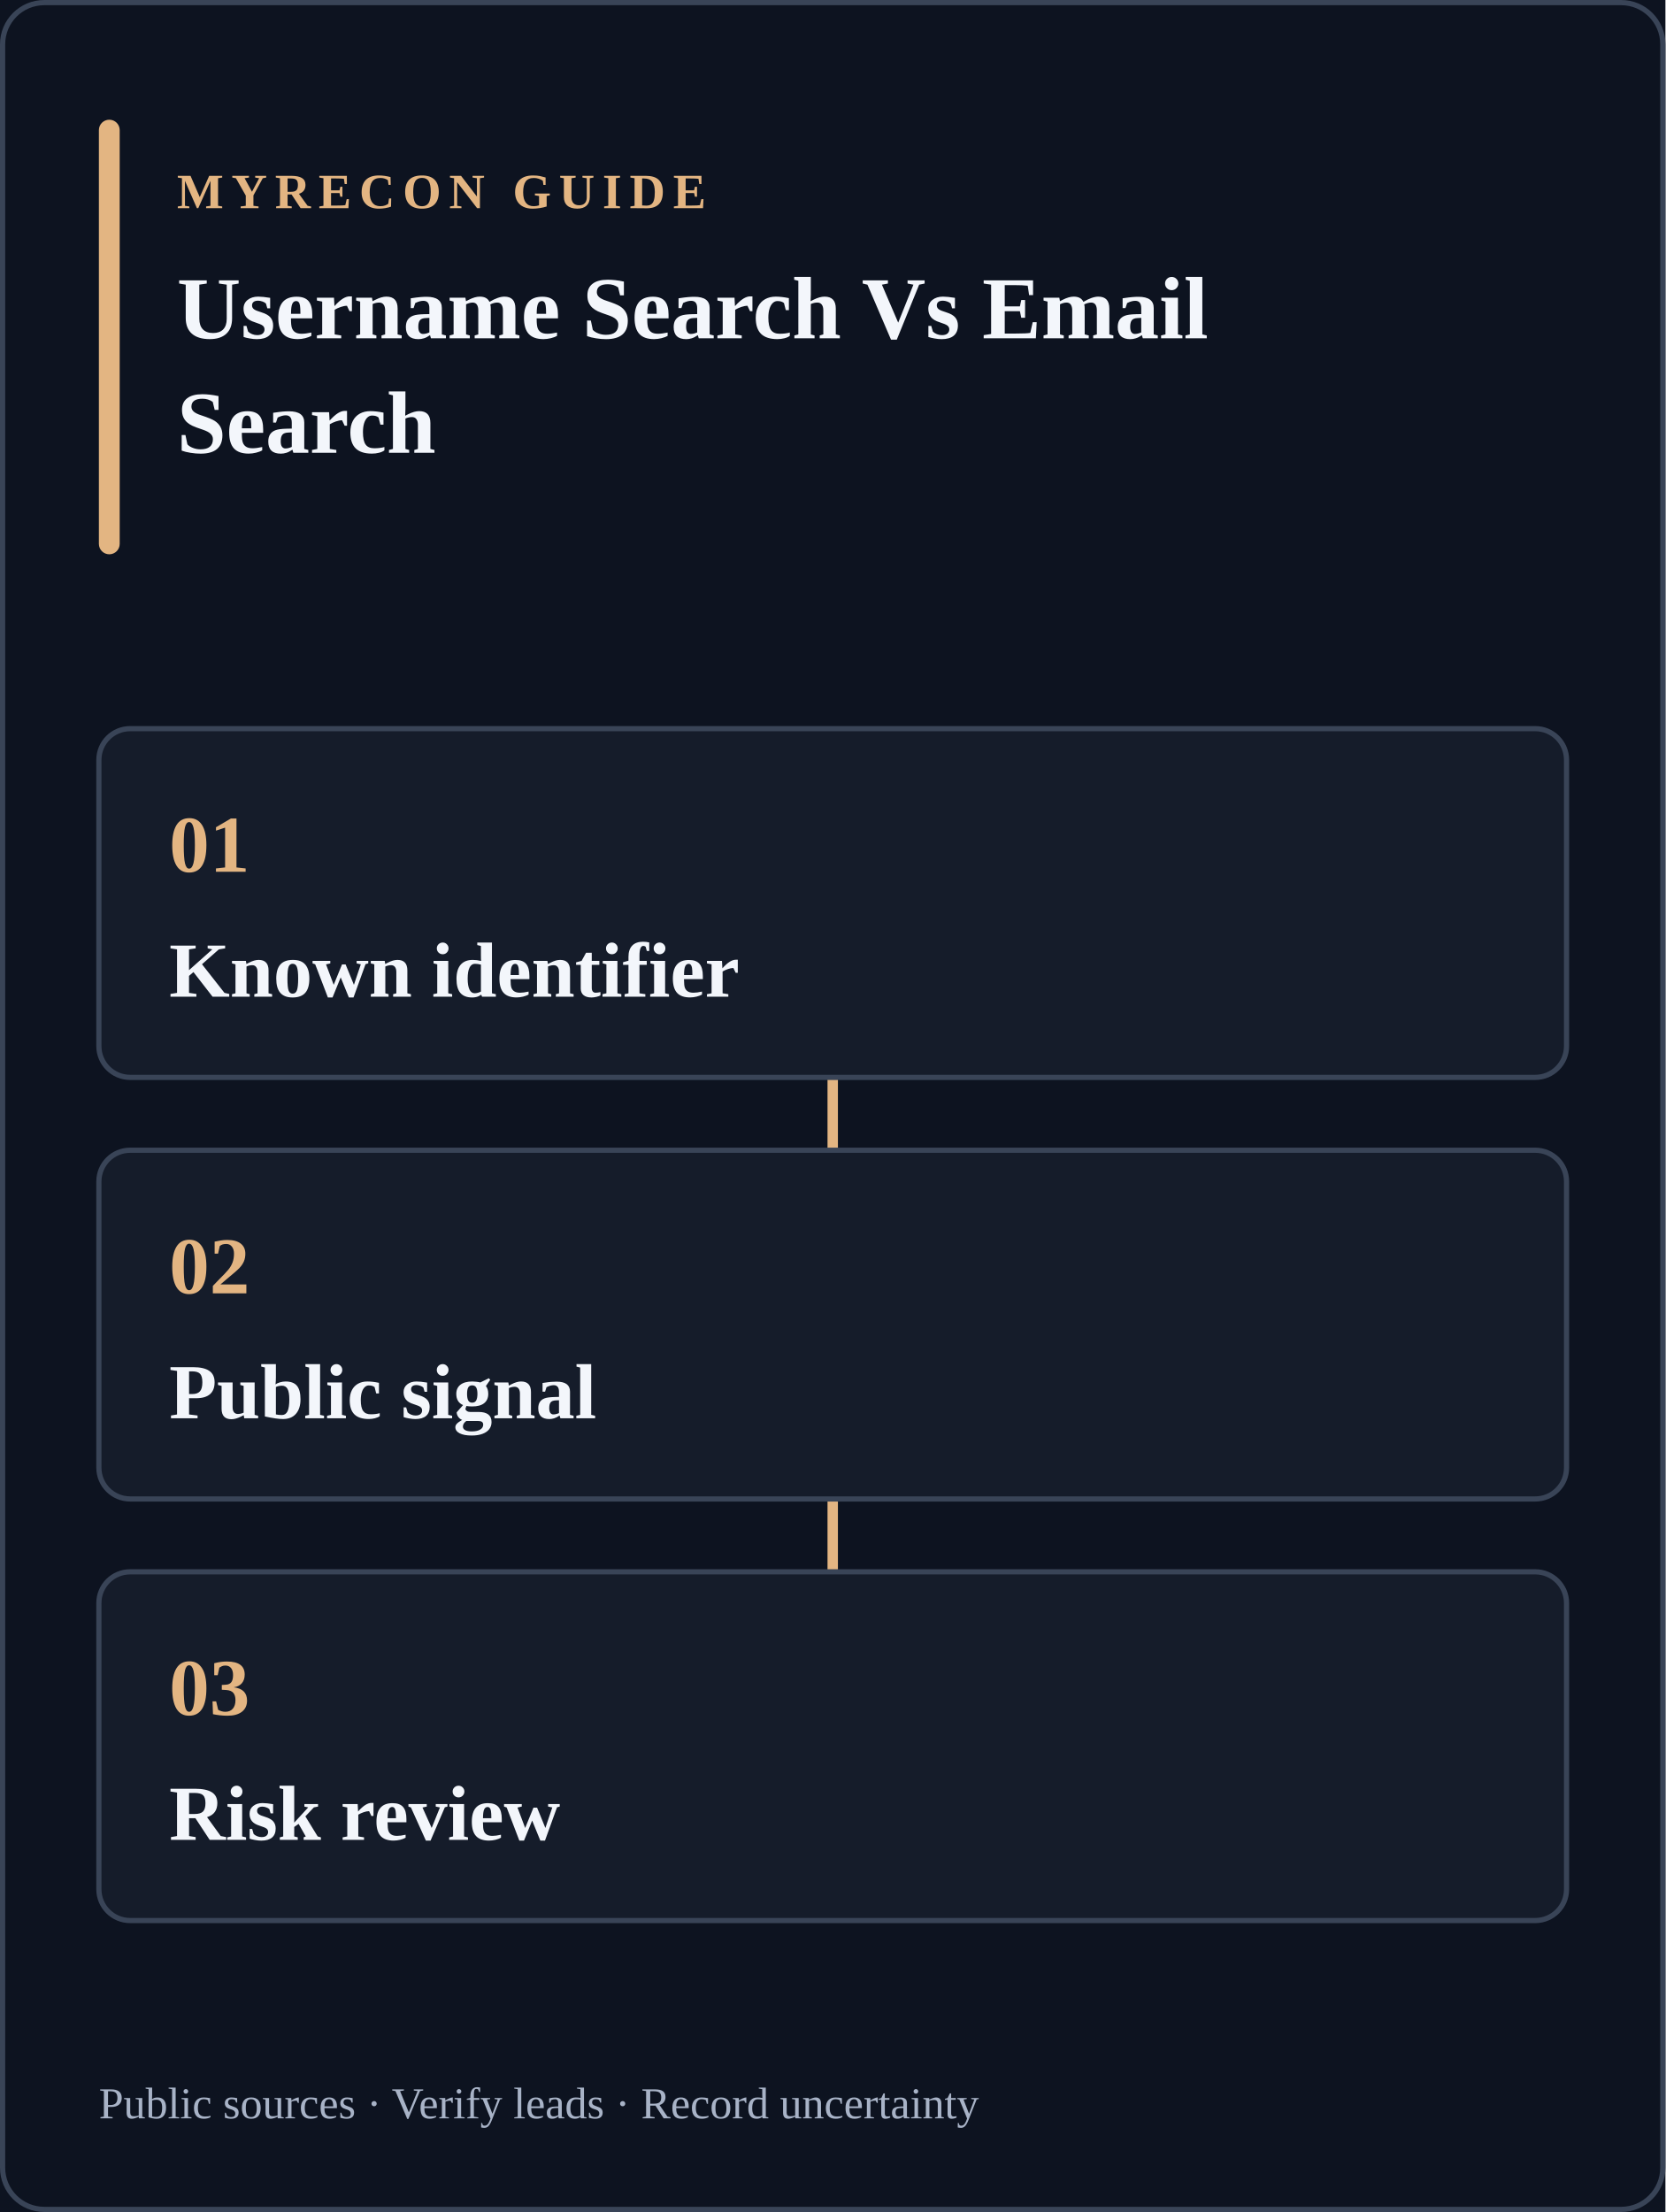
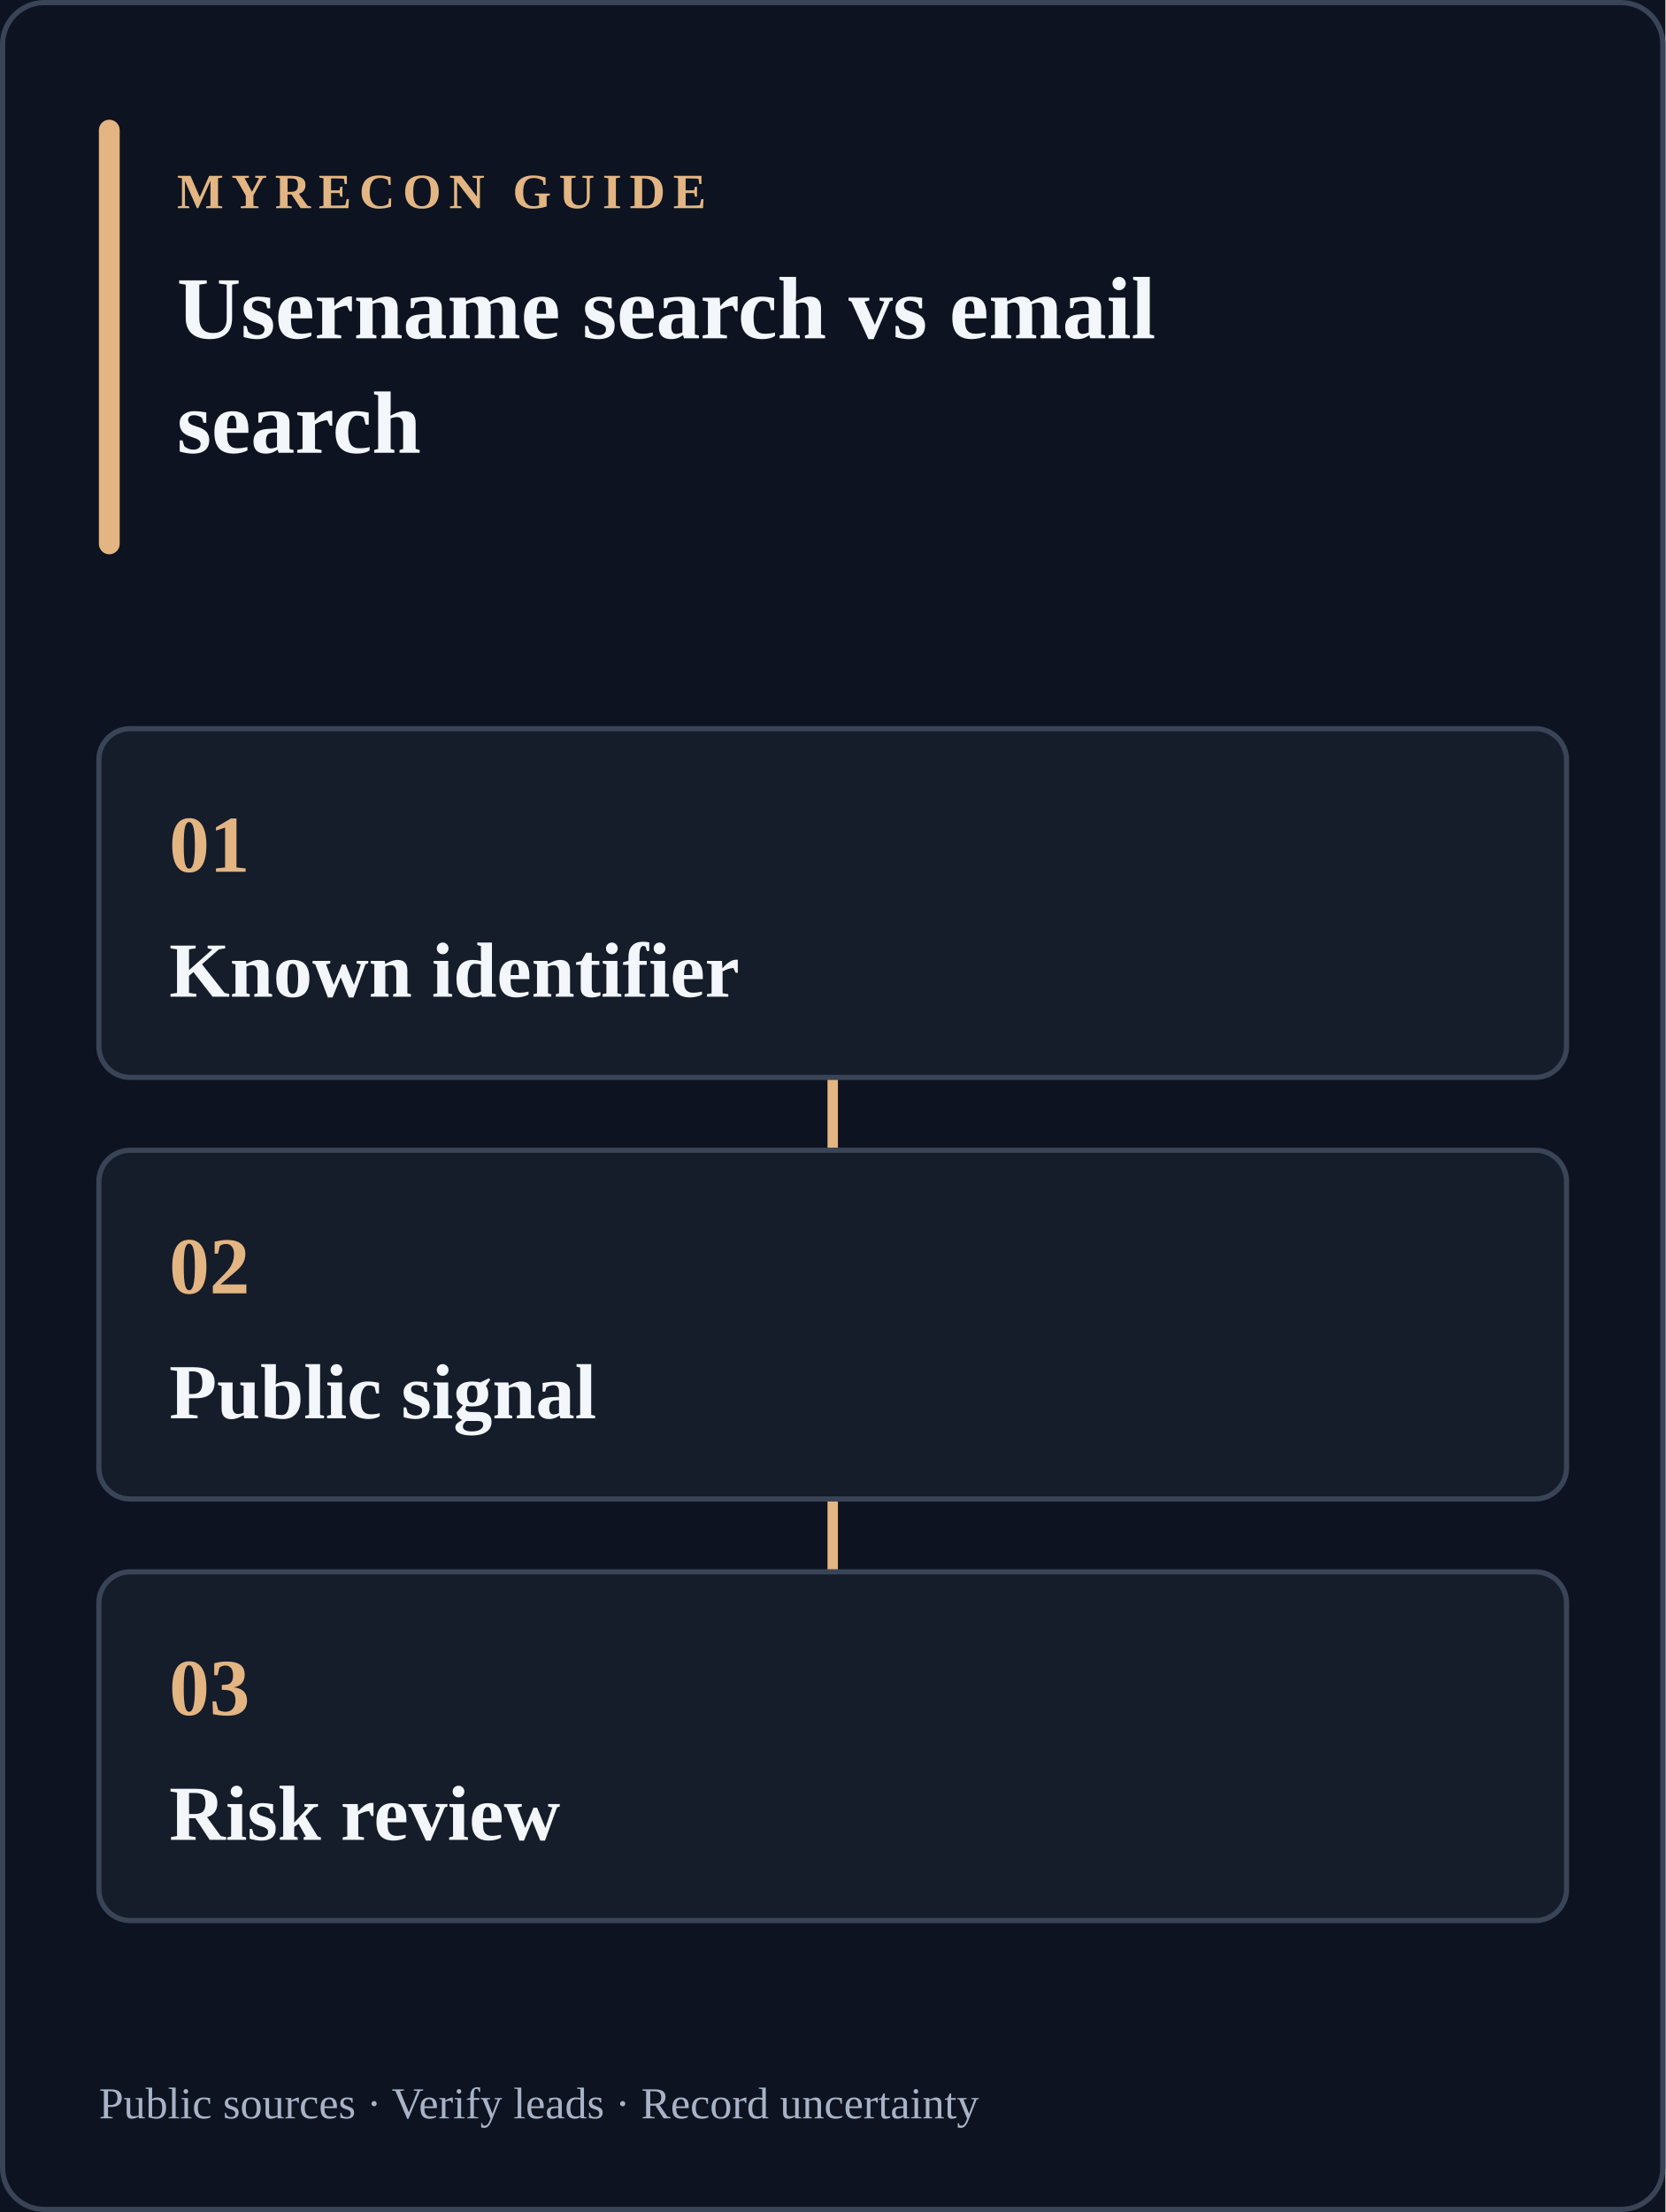
<svg xmlns="http://www.w3.org/2000/svg" width="640" height="850" viewBox="0 0 640 850" role="img" aria-labelledby="title desc">
  <rect width="640" height="850" fill="#0d1320" />
  <rect x="1" y="1" width="638" height="848" rx="16" fill="none" stroke="#394457" stroke-width="2" />
  <rect x="38" y="46" width="8" height="167" rx="4" fill="#e3b582" />
  <text x="68" y="80" fill="#e3b582" font-size="19" font-weight="700" letter-spacing="3">MYRECON GUIDE</text>
-   <text x="68" y="130" fill="#f3f6fb" font-size="34" font-weight="700">Username Search Vs Email</text>
-   <text x="68" y="174" fill="#f3f6fb" font-size="34" font-weight="700">Search</text>
+   <text x="68" y="130" fill="#f3f6fb" font-size="34" font-weight="700">Username search vs email</text>
+   <text x="68" y="174" fill="#f3f6fb" font-size="34" font-weight="700">search</text>
  <path d="M320 414v28m0 134v28" stroke="#e3b582" stroke-width="4" stroke-linecap="round" />
  <g>
    <rect x="38" y="280" width="564" height="134" rx="12" fill="#151c2a" stroke="#394457" stroke-width="2" />
    <text x="65" y="335" fill="#e3b582" font-size="31" font-weight="700">01</text>
    <text x="65" y="383" fill="#f3f6fb" font-size="30" font-weight="600">Known identifier</text>
  </g>
  <g>
    <rect x="38" y="442" width="564" height="134" rx="12" fill="#151c2a" stroke="#394457" stroke-width="2" />
    <text x="65" y="497" fill="#e3b582" font-size="31" font-weight="700">02</text>
    <text x="65" y="545" fill="#f3f6fb" font-size="30" font-weight="600">Public signal</text>
  </g>
  <g>
    <rect x="38" y="604" width="564" height="134" rx="12" fill="#151c2a" stroke="#394457" stroke-width="2" />
    <text x="65" y="659" fill="#e3b582" font-size="31" font-weight="700">03</text>
    <text x="65" y="707" fill="#f3f6fb" font-size="30" font-weight="600">Risk review</text>
  </g>
  <text x="38" y="814" fill="#a8b3c7" font-size="17">Public sources · Verify leads · Record uncertainty</text>
</svg>
